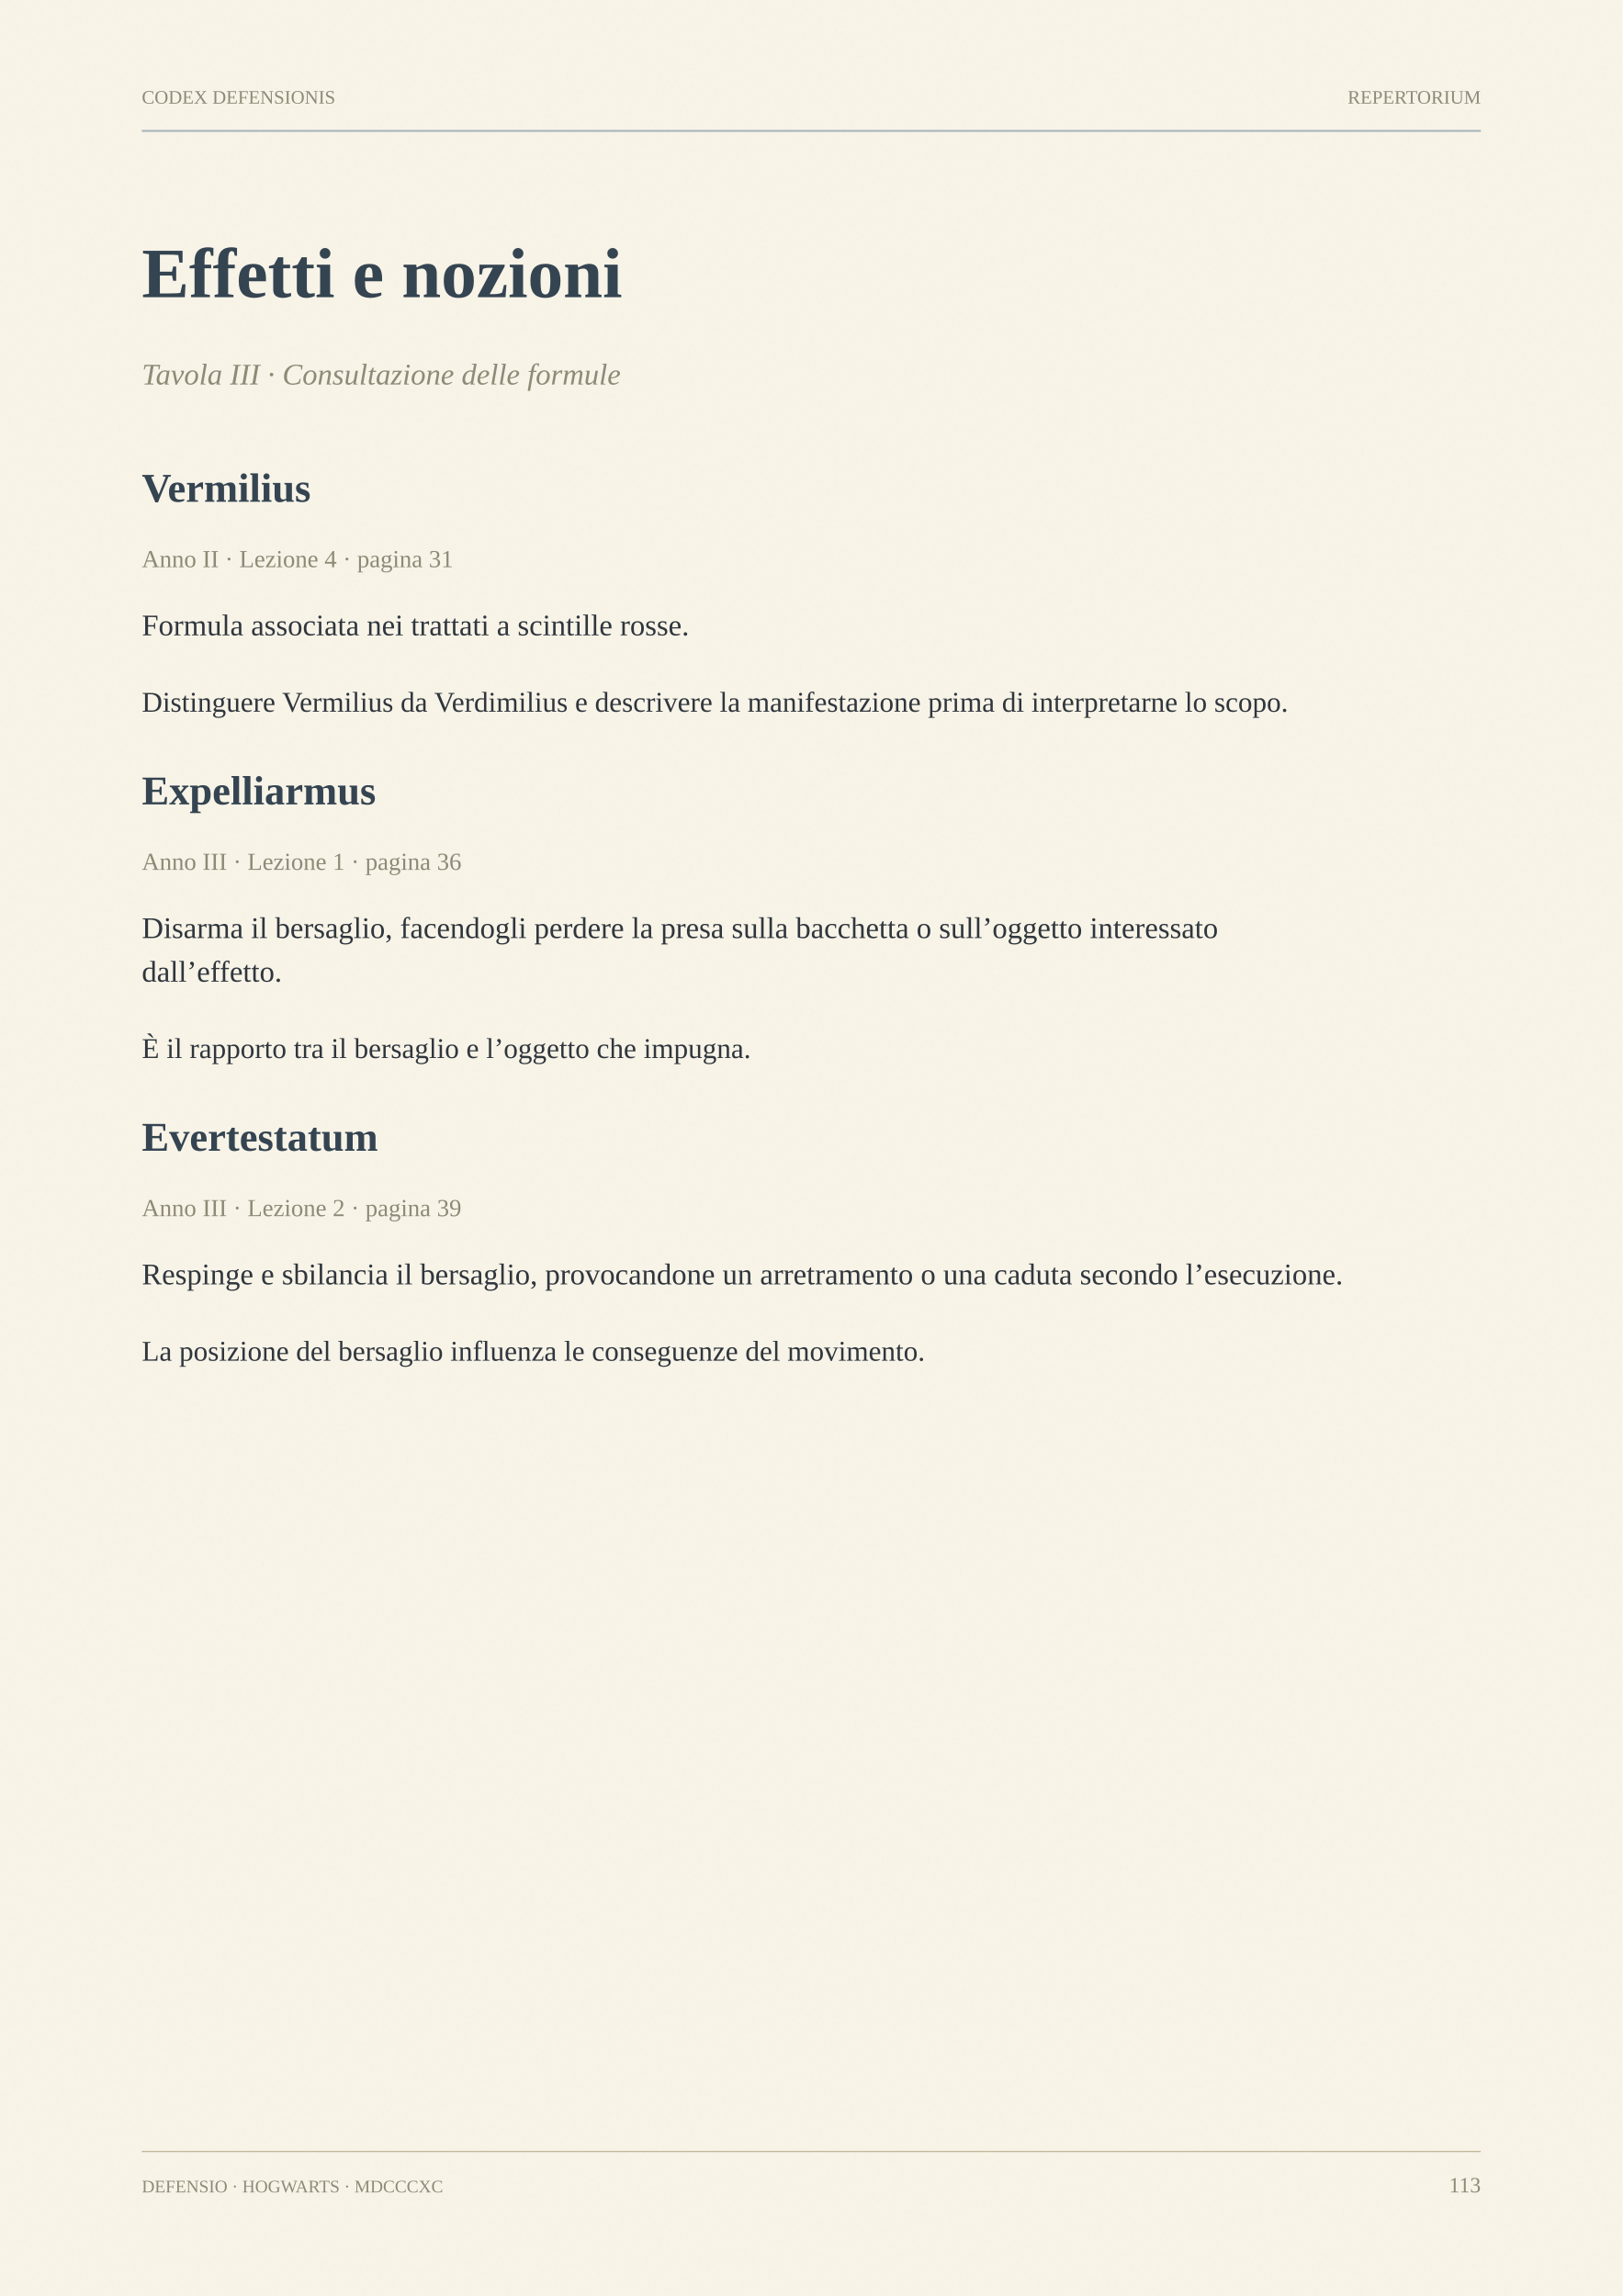
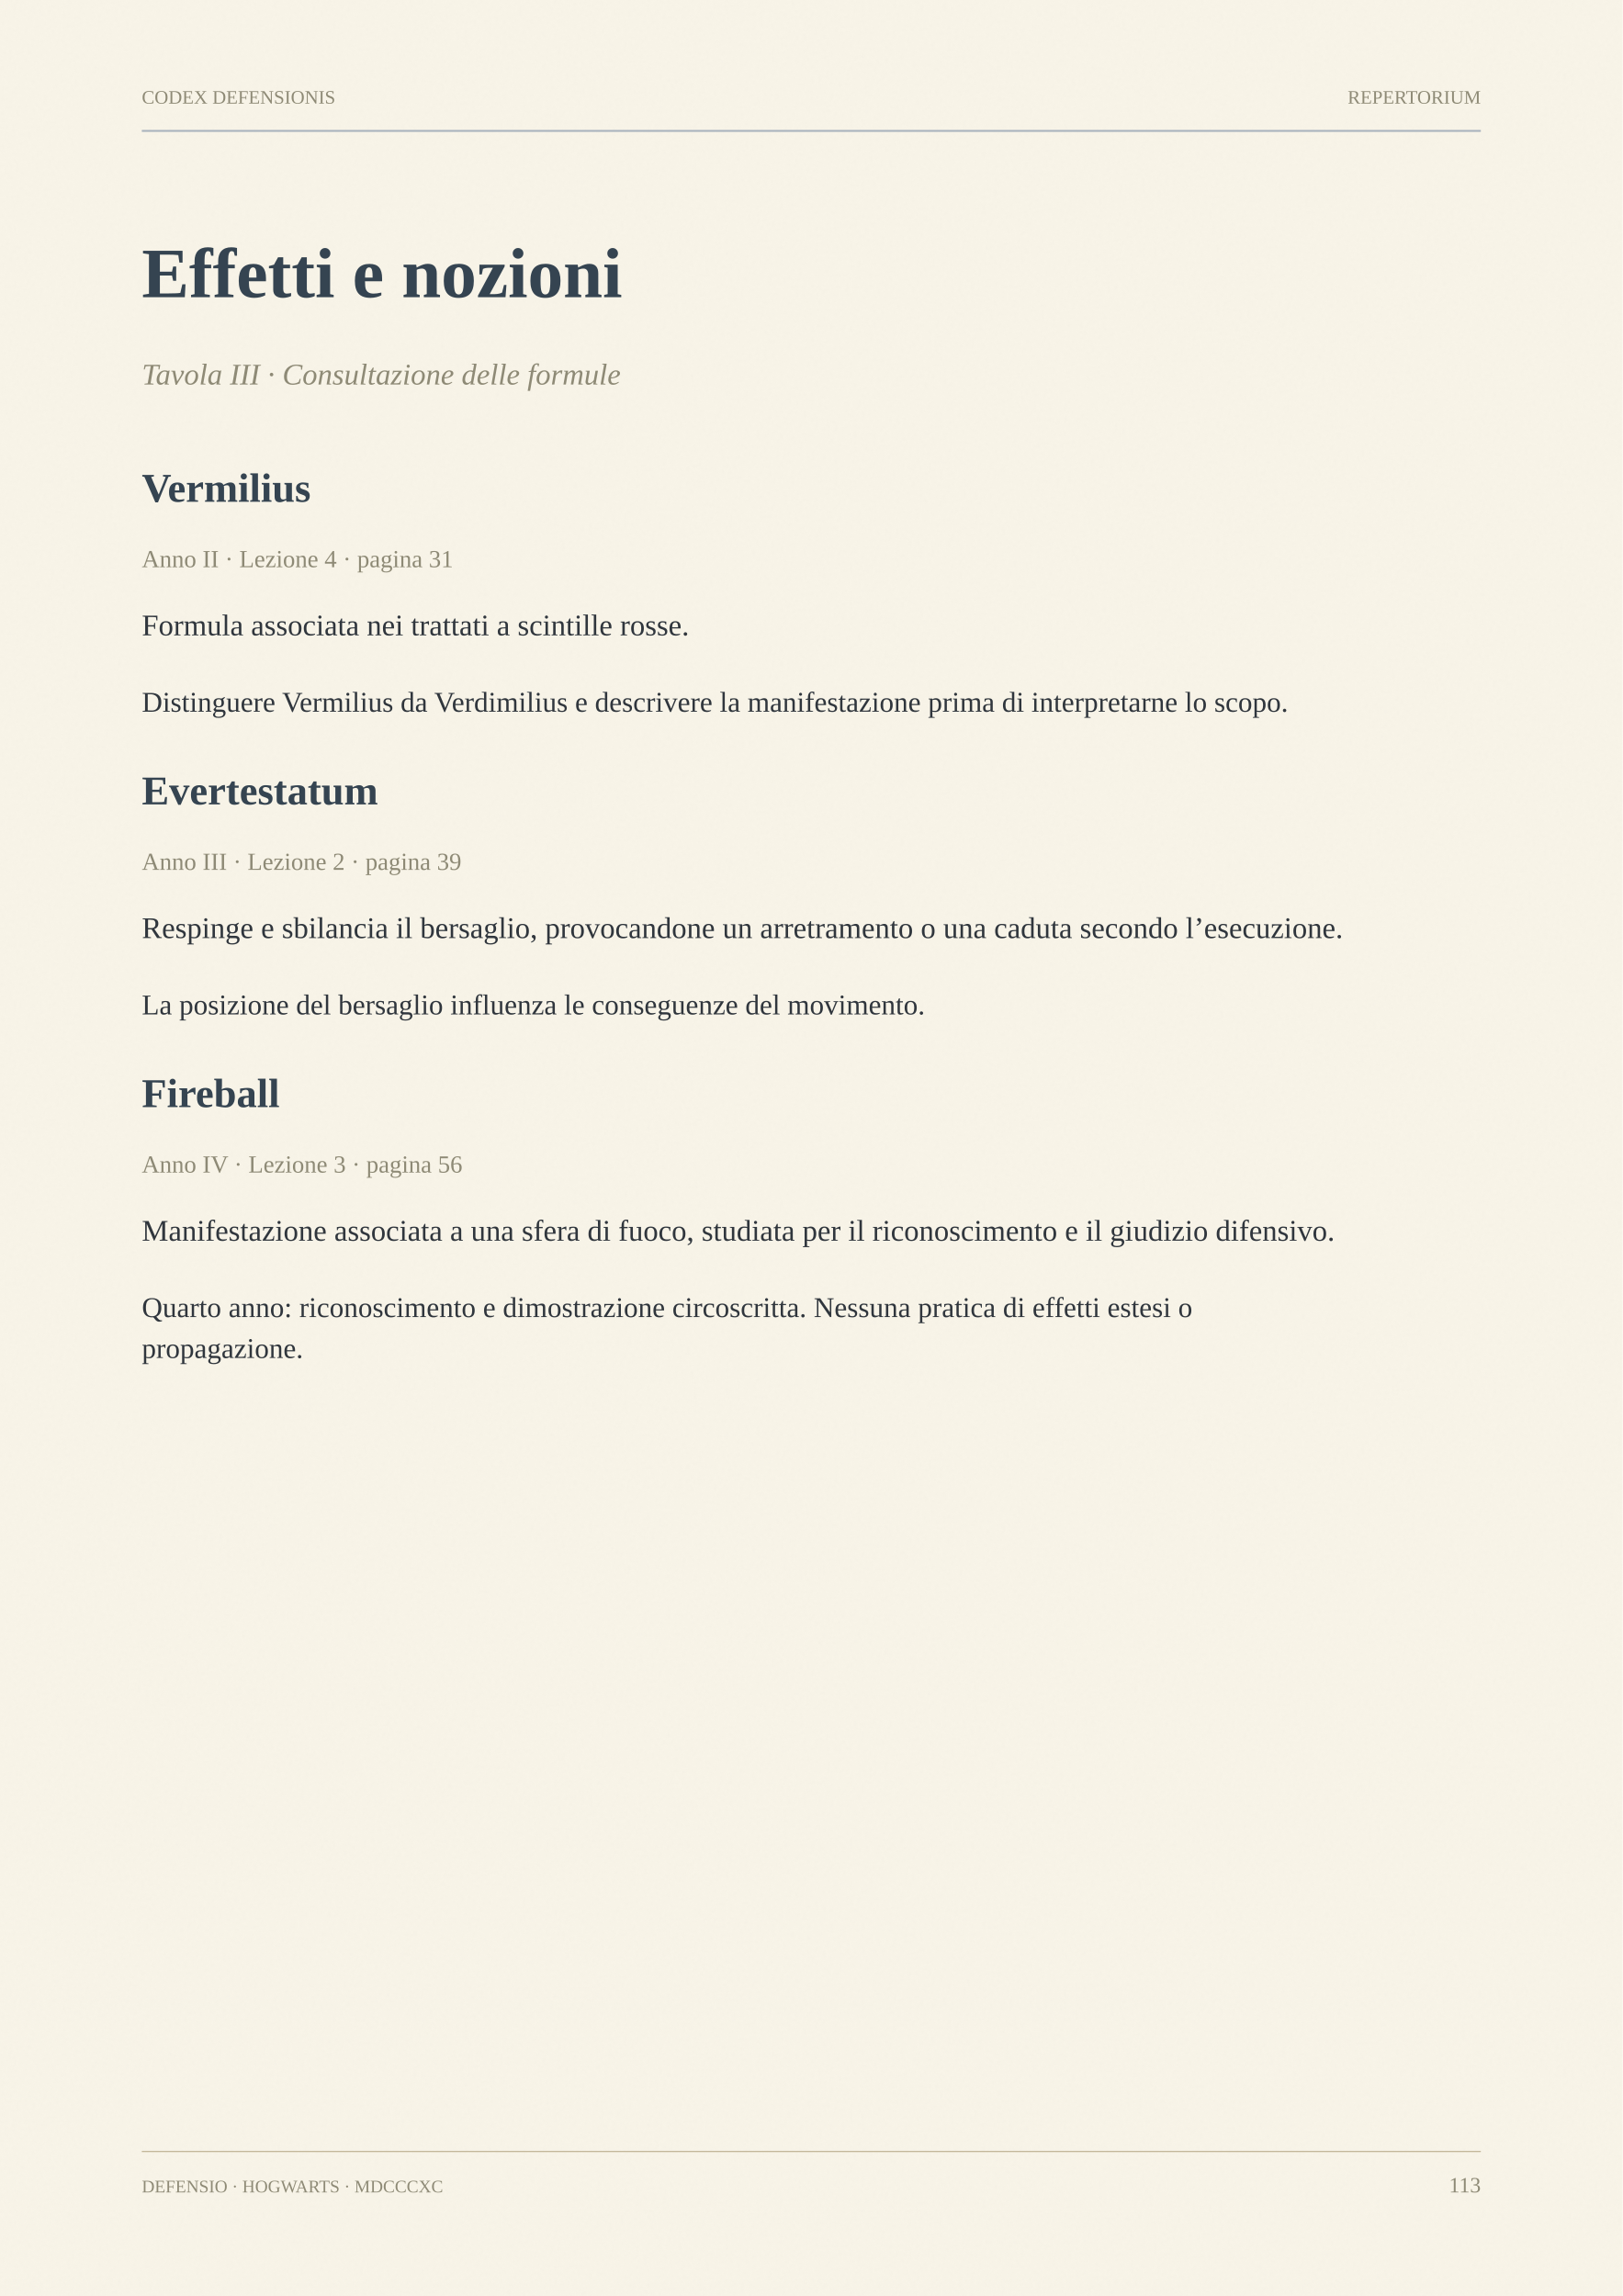
<svg xmlns="http://www.w3.org/2000/svg" width="595" height="842" viewBox="0 0 595 842">
  <defs>
    <filter id="grain">
      <feTurbulence type="fractalNoise" baseFrequency=".7" numOctaves="3" stitchTiles="stitch" />
      <feColorMatrix type="saturate" values="0" />
    </filter>
    <pattern id="paper" width="595" height="842" patternUnits="userSpaceOnUse">
      <rect width="595" height="842" filter="url(#grain)" opacity=".17" />
    </pattern>
    <linearGradient id="leather">
      <stop stop-color="#0e141a" />
      <stop offset=".12" stop-color="#394652" />
      <stop offset=".6" stop-color="#232f3b" />
      <stop offset="1" stop-color="#090e14" />
    </linearGradient>
  </defs>
  <rect width="595" height="842" fill="#f8f4e8" />
  <rect width="595" height="842" fill="url(#paper)" opacity=".17" />
  <text x="52" y="38" font-family="Georgia, Times New Roman, serif" font-size="7" fill="#8e8a76">CODEX DEFENSIONIS</text>
  <text x="543" y="38" font-family="Georgia, Times New Roman, serif" font-size="7" fill="#8e8a76" text-anchor="end">REPERTORIUM</text>
  <path d="M52 48H543" stroke="#a9b3bd" stroke-width=".7" />
  <text x="52" y="109" font-family="Georgia, Times New Roman, serif" font-size="26" fill="#354451" font-weight="bold">Effetti e nozioni</text>
  <text x="52" y="141" font-family="Georgia, Times New Roman, serif" font-size="11" fill="#8e8a76" font-style="italic">Tavola III · Consultazione delle formule</text>
  <text x="52" y="184" font-family="Georgia, Times New Roman, serif" font-size="15" fill="#354451" font-weight="bold">Vermilius</text>
  <text x="52" y="208" font-family="Georgia, Times New Roman, serif" font-size="9" fill="#8e8a76">Anno II · Lezione 4 · pagina 31</text>
  <text x="52" y="233" font-family="Georgia, Times New Roman, serif" font-size="11" fill="#30363d">Formula associata nei trattati a scintille rosse.</text>
  <text x="52" y="261" font-family="Georgia, Times New Roman, serif" font-size="10.5" fill="#30363d">Distinguere Vermilius da Verdimilius e descrivere la manifestazione prima di interpretarne lo scopo.</text>
-   <text x="52" y="295" font-family="Georgia, Times New Roman, serif" font-size="15" fill="#354451" font-weight="bold">Expelliarmus</text>
-   <text x="52" y="319" font-family="Georgia, Times New Roman, serif" font-size="9" fill="#8e8a76">Anno III · Lezione 1 · pagina 36</text>
-   <text x="52" y="344" font-family="Georgia, Times New Roman, serif" font-size="11" fill="#30363d">Disarma il bersaglio, facendogli perdere la presa sulla bacchetta o sull’oggetto interessato</text>
-   <text x="52" y="360" font-family="Georgia, Times New Roman, serif" font-size="11" fill="#30363d">dall’effetto.</text>
-   <text x="52" y="388" font-family="Georgia, Times New Roman, serif" font-size="10.5" fill="#30363d">È il rapporto tra il bersaglio e l’oggetto che impugna.</text>
-   <text x="52" y="422" font-family="Georgia, Times New Roman, serif" font-size="15" fill="#354451" font-weight="bold">Evertestatum</text>
-   <text x="52" y="446" font-family="Georgia, Times New Roman, serif" font-size="9" fill="#8e8a76">Anno III · Lezione 2 · pagina 39</text>
-   <text x="52" y="471" font-family="Georgia, Times New Roman, serif" font-size="11" fill="#30363d">Respinge e sbilancia il bersaglio, provocandone un arretramento o una caduta secondo l’esecuzione.</text>
-   <text x="52" y="499" font-family="Georgia, Times New Roman, serif" font-size="10.5" fill="#30363d">La posizione del bersaglio influenza le conseguenze del movimento.</text>
+   <text x="52" y="295" font-family="Georgia, Times New Roman, serif" font-size="15" fill="#354451" font-weight="bold">Evertestatum</text>
+   <text x="52" y="319" font-family="Georgia, Times New Roman, serif" font-size="9" fill="#8e8a76">Anno III · Lezione 2 · pagina 39</text>
+   <text x="52" y="344" font-family="Georgia, Times New Roman, serif" font-size="11" fill="#30363d">Respinge e sbilancia il bersaglio, provocandone un arretramento o una caduta secondo l’esecuzione.</text>
+   <text x="52" y="372" font-family="Georgia, Times New Roman, serif" font-size="10.5" fill="#30363d">La posizione del bersaglio influenza le conseguenze del movimento.</text>
+   <text x="52" y="406" font-family="Georgia, Times New Roman, serif" font-size="15" fill="#354451" font-weight="bold">Fireball</text>
+   <text x="52" y="430" font-family="Georgia, Times New Roman, serif" font-size="9" fill="#8e8a76">Anno IV · Lezione 3 · pagina 56</text>
+   <text x="52" y="455" font-family="Georgia, Times New Roman, serif" font-size="11" fill="#30363d">Manifestazione associata a una sfera di fuoco, studiata per il riconoscimento e il giudizio difensivo.</text>
+   <text x="52" y="483" font-family="Georgia, Times New Roman, serif" font-size="10.5" fill="#30363d">Quarto anno: riconoscimento e dimostrazione circoscritta. Nessuna pratica di effetti estesi o</text>
+   <text x="52" y="498" font-family="Georgia, Times New Roman, serif" font-size="10.5" fill="#30363d">propagazione.</text>
  <path d="M52 789H543" stroke="#c3b89b" stroke-width=".45" />
  <text x="52" y="804" font-family="Georgia, Times New Roman, serif" font-size="6.5" fill="#8e8a76">DEFENSIO · HOGWARTS · MDCCCXC</text>
  <text x="543" y="804" font-family="Georgia, Times New Roman, serif" font-size="8" fill="#8e8a76" text-anchor="end">113</text>
</svg>
